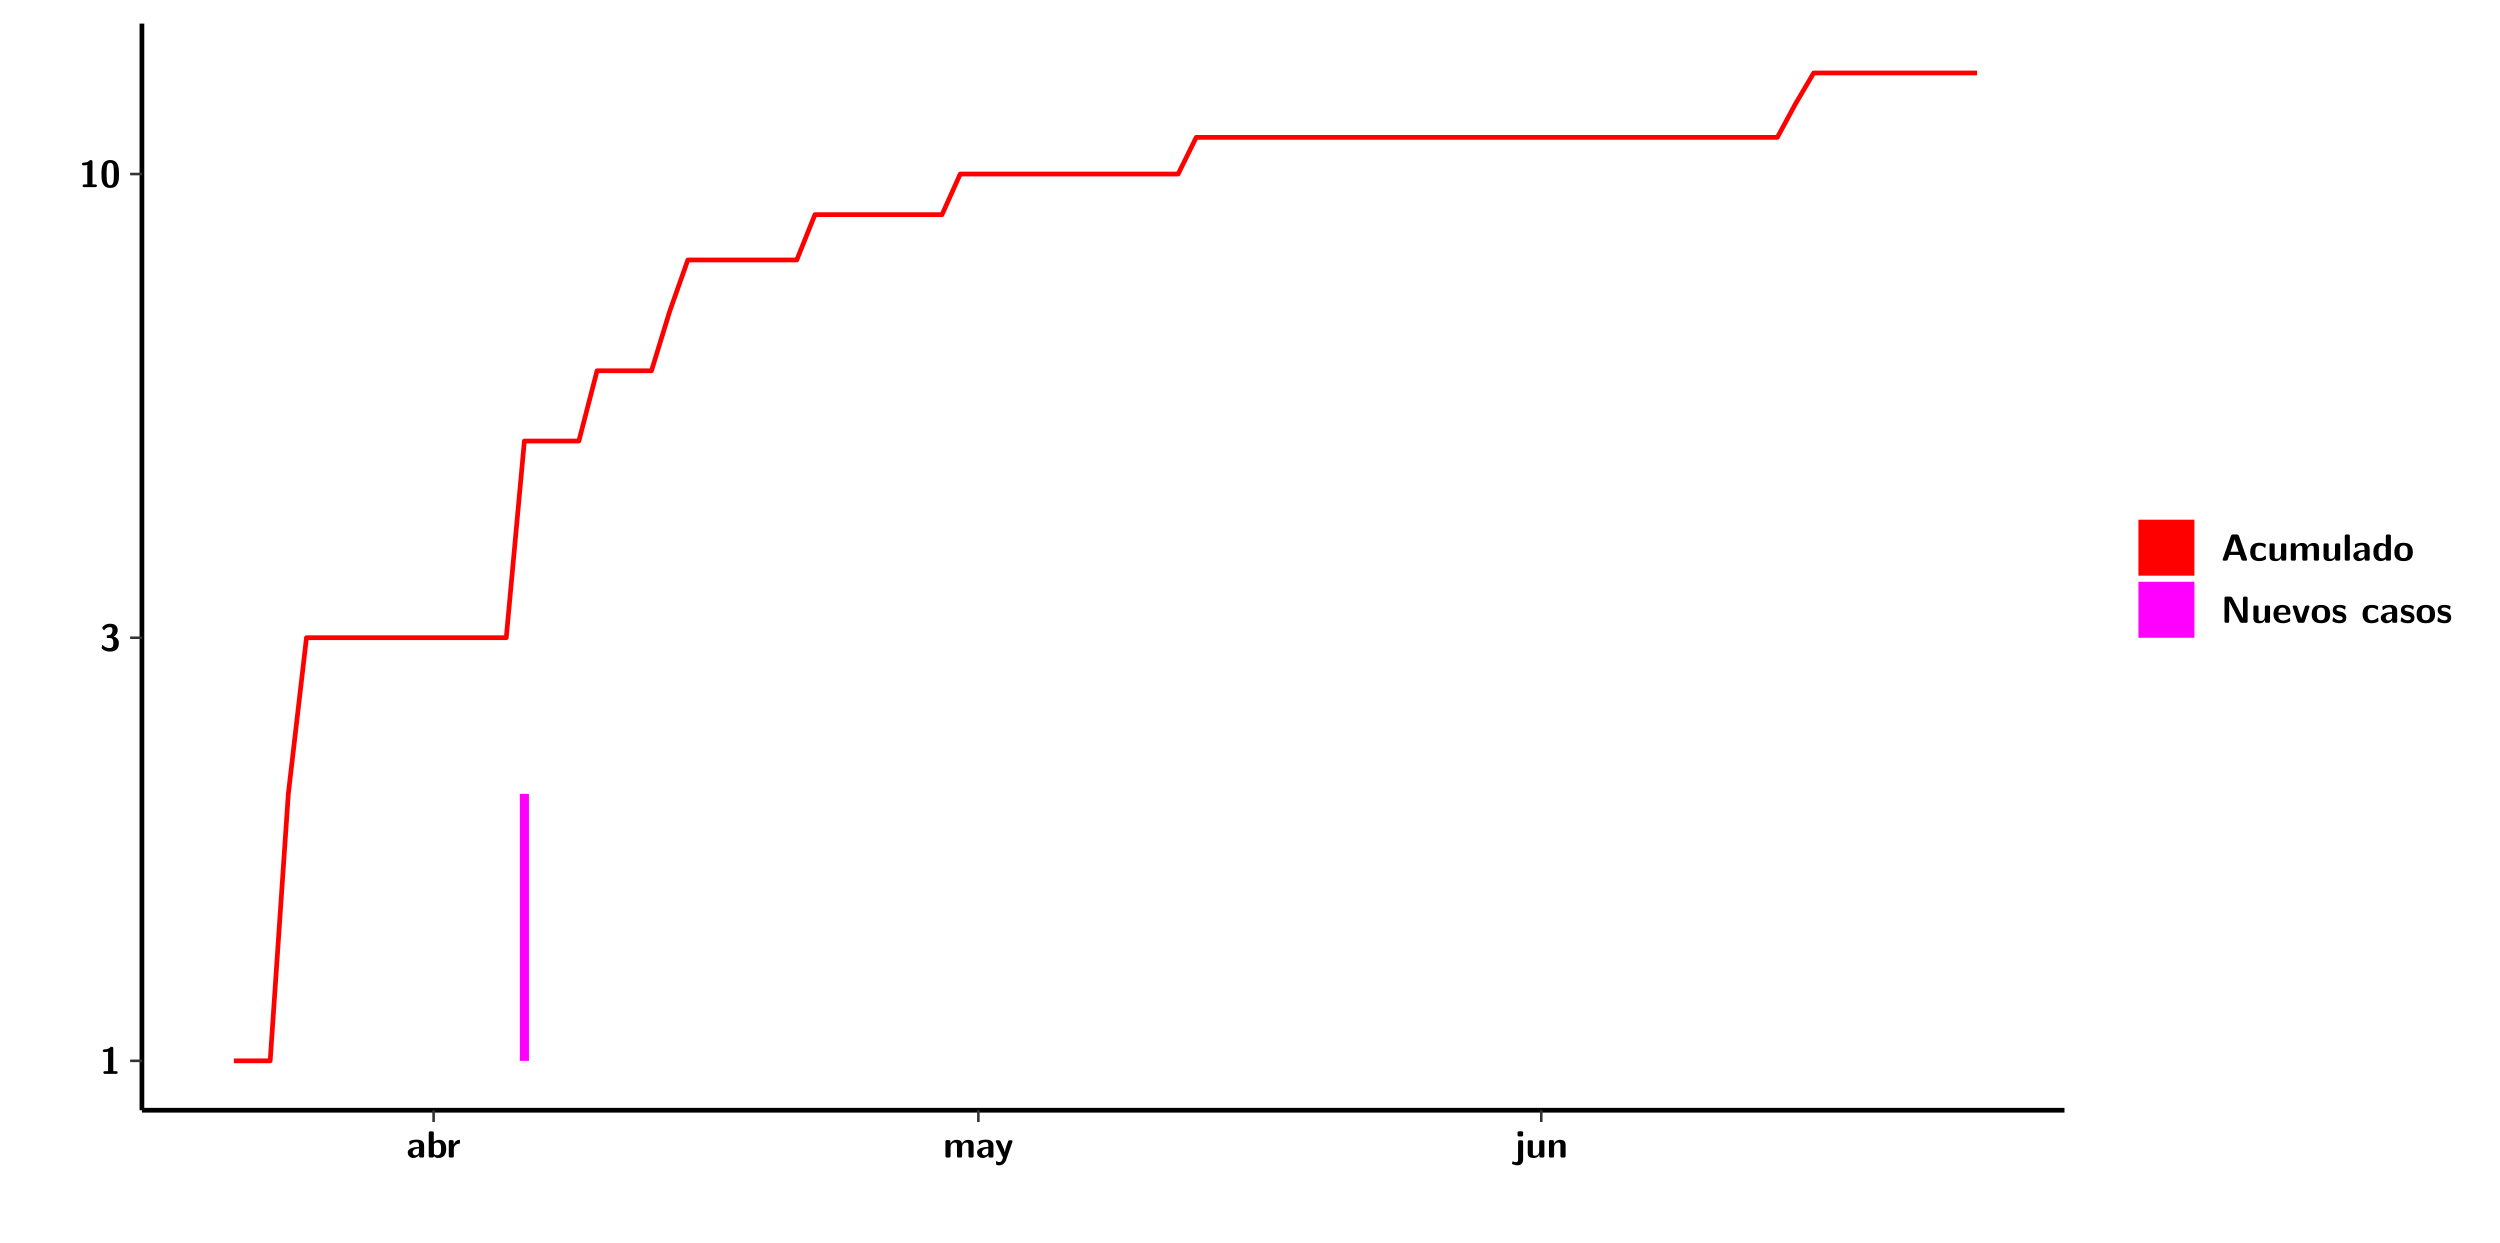
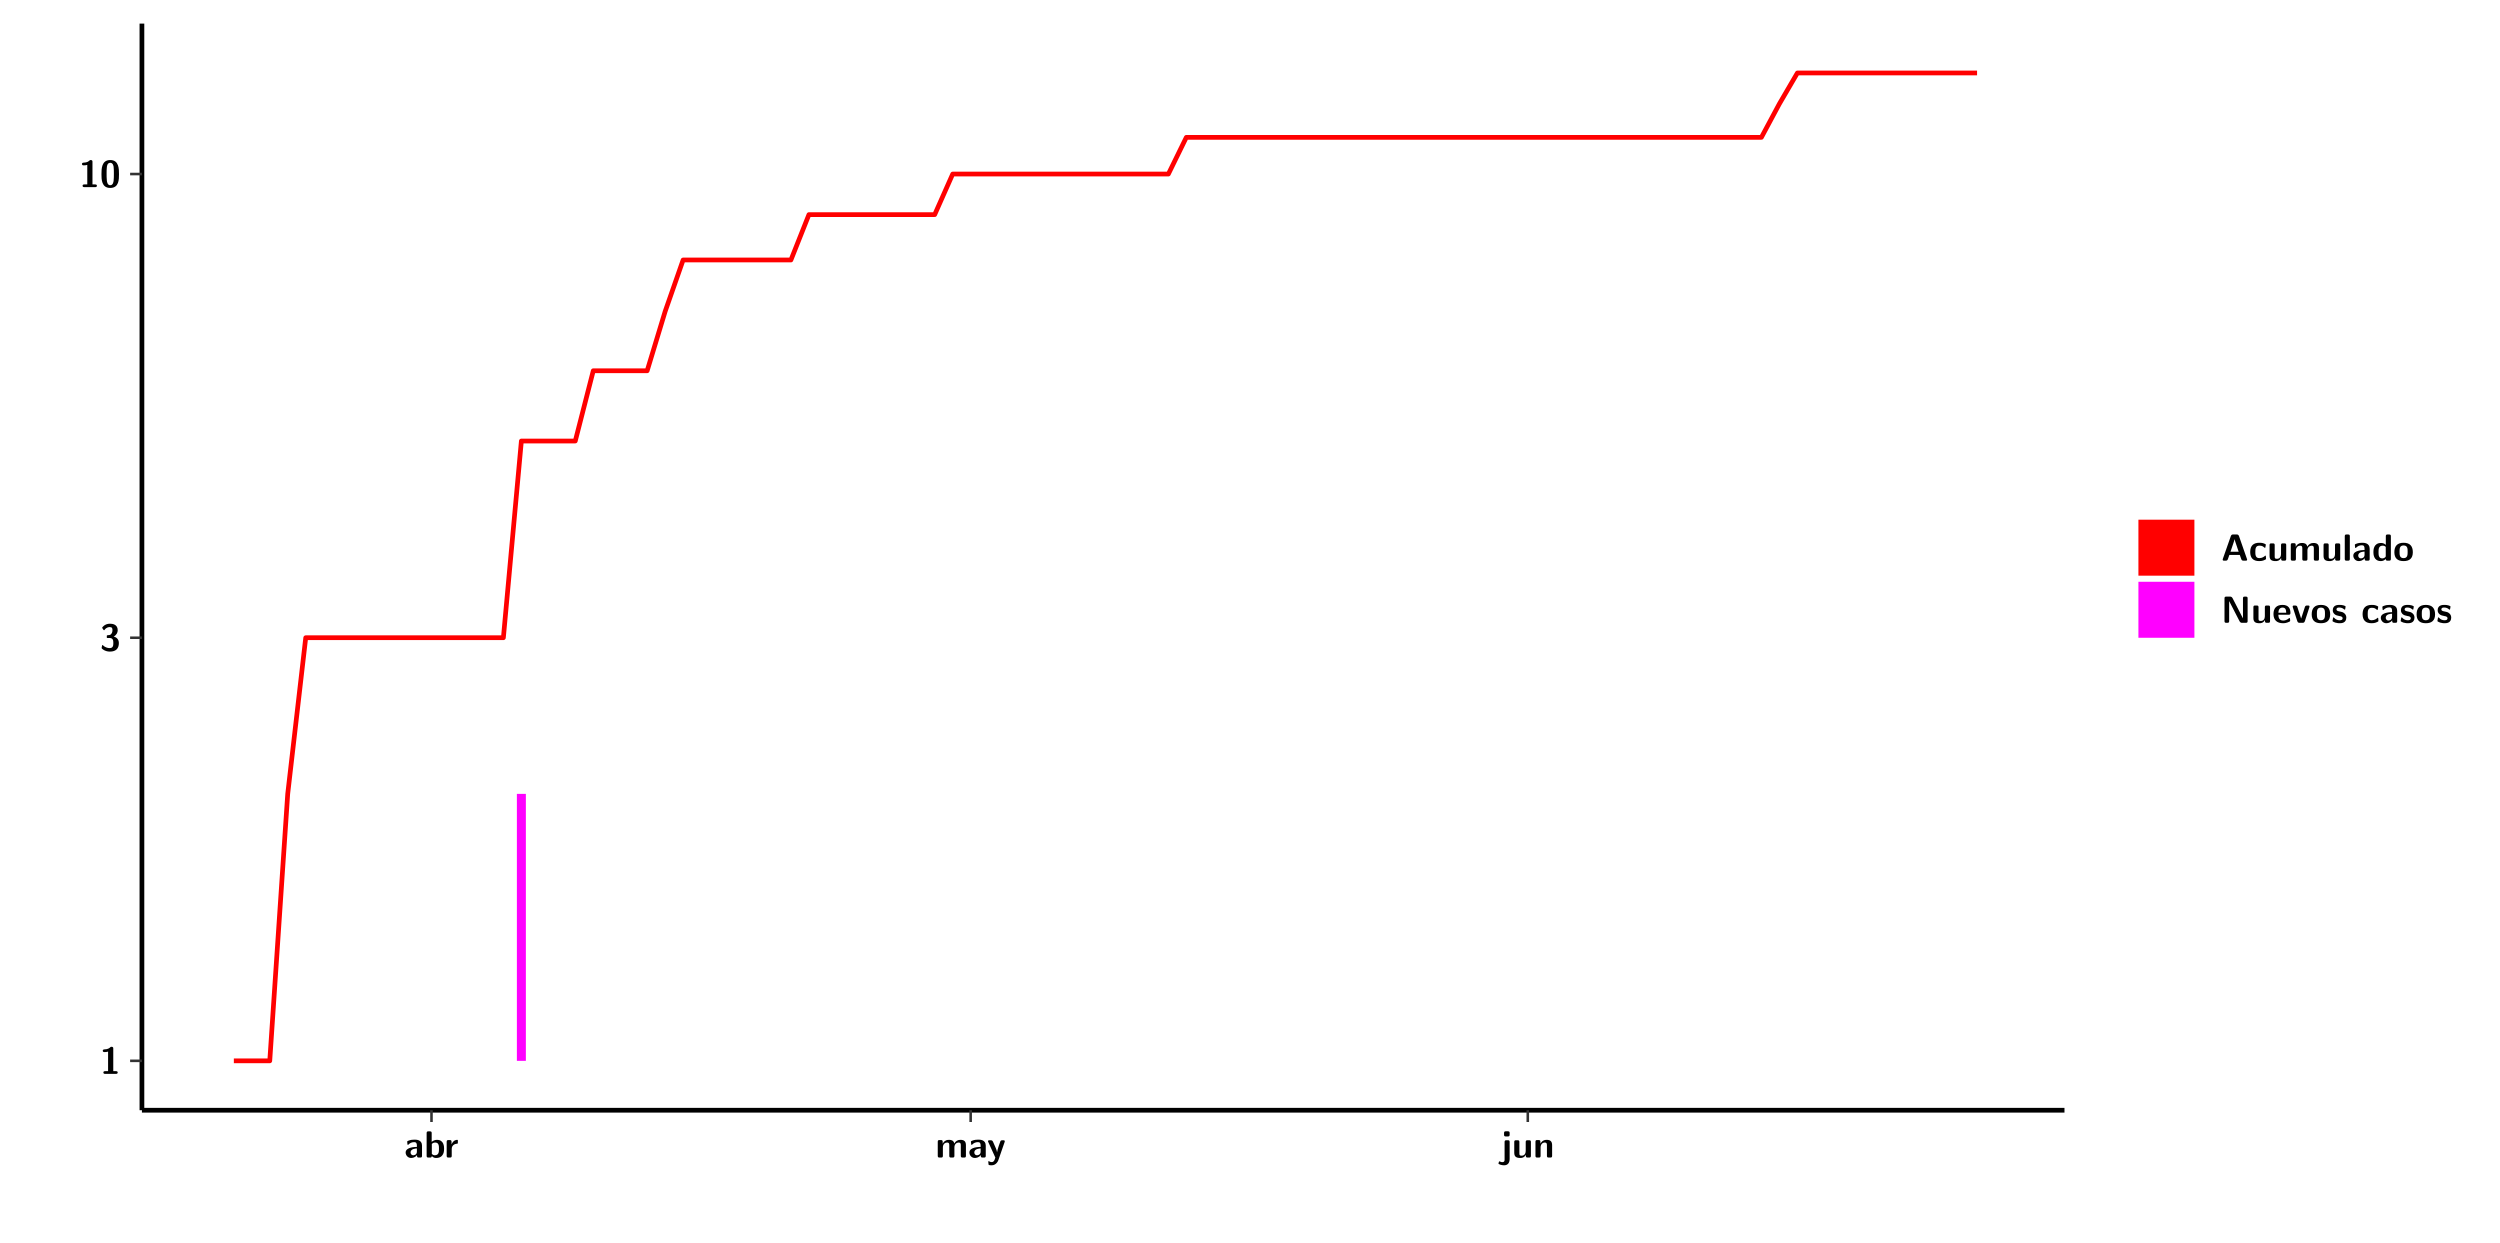
<svg xmlns="http://www.w3.org/2000/svg" xmlns:xlink="http://www.w3.org/1999/xlink" width="579.653pt" height="288pt" viewBox="0 0 579.653 288" version="1.1">
  <defs>
    <g>
      <symbol overflow="visible" id="glyph0-0">
        <path style="stroke:none;" d="" />
      </symbol>
      <symbol overflow="visible" id="glyph0-1">
        <path style="stroke:none;" d="M 3.109 -5.859 C 3.109 -6.016 3.109 -6.281 2.719 -6.281 C 2.547 -6.281 2.516 -6.266 2.406 -6.156 C 2.25 -6.016 1.922 -5.688 1.047 -5.672 C 0.891 -5.672 0.672 -5.609 0.672 -5.359 C 0.672 -5.047 0.969 -5.047 1.094 -5.047 C 1.344 -5.047 1.656 -5.078 1.906 -5.156 L 1.906 -0.625 L 1.234 -0.625 C 1.109 -0.625 0.812 -0.625 0.812 -0.312 C 0.812 0 1.109 0 1.234 0 L 3.719 0 C 3.828 0 4.141 0 4.141 -0.312 C 4.141 -0.625 3.828 -0.625 3.719 -0.625 L 3.109 -0.625 Z M 3.109 -5.859 " />
      </symbol>
      <symbol overflow="visible" id="glyph0-2">
        <path style="stroke:none;" d="M 0.844 -4.859 C 0.906 -4.766 0.953 -4.766 0.969 -4.766 C 1.031 -4.766 1.047 -4.797 1.094 -4.859 C 1.547 -5.5 2.172 -5.5 2.281 -5.5 C 2.844 -5.5 2.922 -5.203 2.922 -4.781 C 2.922 -4.656 2.922 -4.234 2.641 -3.906 C 2.438 -3.656 2.219 -3.641 1.953 -3.625 C 1.859 -3.609 1.688 -3.609 1.672 -3.578 C 1.609 -3.562 1.609 -3.5 1.609 -3.359 L 1.609 -3.203 C 1.609 -2.984 1.609 -2.969 1.844 -2.969 L 2.219 -2.969 C 3.031 -2.969 3.125 -2.469 3.125 -1.797 C 3.125 -1.203 3.062 -0.625 2.266 -0.625 C 1.984 -0.625 1.328 -0.688 0.75 -1.25 C 0.672 -1.328 0.656 -1.328 0.625 -1.328 C 0.531 -1.328 0.516 -1.25 0.516 -1.234 C 0.516 -1.234 0.406 -0.672 0.406 -0.625 C 0.406 -0.516 1.156 0.188 2.312 0.188 C 3.812 0.188 4.406 -0.609 4.406 -1.781 C 4.406 -2.562 3.984 -3.109 3.203 -3.297 C 3.906 -3.688 4.141 -4.266 4.141 -4.766 C 4.141 -6.156 2.891 -6.281 2.328 -6.281 C 1.125 -6.281 0.531 -5.422 0.531 -5.344 C 0.531 -5.297 0.594 -5.219 0.594 -5.219 Z M 0.844 -4.859 " />
      </symbol>
      <symbol overflow="visible" id="glyph0-3">
        <path style="stroke:none;" d="M 4.438 -3 C 4.438 -4.203 4.438 -6.281 2.406 -6.281 C 0.375 -6.281 0.375 -4.219 0.375 -3 C 0.375 -1.812 0.375 0.188 2.406 0.188 C 4.438 0.188 4.438 -1.781 4.438 -3 Z M 2.406 -0.438 C 1.75 -0.438 1.656 -1.25 1.625 -1.484 C 1.562 -1.953 1.562 -2.766 1.562 -3.125 C 1.562 -3.641 1.562 -4.203 1.625 -4.641 C 1.641 -4.875 1.734 -5.641 2.406 -5.641 C 3.047 -5.641 3.156 -4.906 3.188 -4.734 C 3.25 -4.281 3.25 -3.594 3.25 -3.125 C 3.25 -2.625 3.25 -1.953 3.188 -1.469 C 3.156 -1.234 3.062 -0.438 2.406 -0.438 Z M 2.406 -0.438 " />
      </symbol>
      <symbol overflow="visible" id="glyph0-4">
        <path style="stroke:none;" d="M 4.062 -2.766 C 4.062 -4.156 2.734 -4.156 2.297 -4.156 C 1.891 -4.156 1.453 -4.125 0.859 -3.891 C 0.672 -3.797 0.625 -3.781 0.625 -3.688 C 0.625 -3.625 0.688 -3.109 0.688 -3.047 C 0.703 -2.984 0.75 -2.938 0.812 -2.938 C 0.844 -2.938 0.875 -2.969 0.906 -3 C 1.281 -3.391 1.719 -3.578 2.266 -3.578 C 2.734 -3.578 2.875 -3.297 2.875 -2.781 L 2.875 -2.469 C 2.562 -2.469 0.266 -2.453 0.266 -1.172 C 0.266 -0.547 0.766 0.094 1.531 0.094 C 1.828 0.094 2.484 0.016 2.906 -0.594 L 2.906 -0.422 C 2.906 -0.141 2.969 0 3.328 0 L 3.641 0 C 3.984 0 4.062 -0.109 4.062 -0.422 Z M 2.875 -1.344 C 2.875 -0.531 2.047 -0.531 2.016 -0.531 C 1.641 -0.531 1.406 -0.844 1.406 -1.188 C 1.406 -2.047 2.625 -2.109 2.875 -2.109 Z M 2.875 -1.344 " />
      </symbol>
      <symbol overflow="visible" id="glyph0-5">
        <path style="stroke:none;" d="M 1.703 -5.656 C 1.703 -5.938 1.641 -6.078 1.281 -6.078 L 0.953 -6.078 C 0.641 -6.078 0.531 -5.984 0.531 -5.656 L 0.531 -0.422 C 0.531 -0.109 0.625 0 0.953 0 L 1.312 0 C 1.453 0 1.719 0 1.734 -0.344 C 2.125 0.094 2.578 0.094 2.719 0.094 C 4.578 0.094 4.578 -1.594 4.578 -2.031 C 4.578 -2.453 4.578 -4.109 2.938 -4.109 C 2.219 -4.109 1.781 -3.703 1.703 -3.625 Z M 1.734 -3.172 C 1.844 -3.281 2.109 -3.484 2.5 -3.484 C 3.391 -3.484 3.391 -2.672 3.391 -2.016 C 3.391 -1.375 3.391 -0.531 2.406 -0.531 C 2.047 -0.531 1.828 -0.75 1.734 -0.875 Z M 1.734 -3.172 " />
      </symbol>
      <symbol overflow="visible" id="glyph0-6">
        <path style="stroke:none;" d="M 1.703 -2.016 C 1.703 -2.844 2.391 -3.188 2.938 -3.219 C 3.109 -3.234 3.125 -3.234 3.125 -3.469 L 3.125 -3.875 C 3.125 -4.047 3.125 -4.109 2.969 -4.109 C 2.719 -4.109 2.078 -4.031 1.672 -3.078 L 1.656 -3.078 L 1.656 -3.641 C 1.656 -3.922 1.594 -4.062 1.234 -4.062 L 0.953 -4.062 C 0.641 -4.062 0.531 -3.969 0.531 -3.641 L 0.531 -0.422 C 0.531 -0.109 0.625 0 0.953 0 L 1.281 0 C 1.609 0 1.703 -0.109 1.703 -0.422 Z M 1.703 -2.016 " />
      </symbol>
      <symbol overflow="visible" id="glyph0-7">
        <path style="stroke:none;" d="M 7.062 -2.844 C 7.062 -3.75 6.672 -4.109 5.781 -4.109 C 5.156 -4.109 4.688 -3.828 4.359 -3.25 C 4.219 -4.078 3.484 -4.109 3.109 -4.109 C 2.938 -4.109 2.578 -4.109 2.188 -3.828 C 1.906 -3.625 1.734 -3.344 1.672 -3.203 L 1.672 -3.641 C 1.672 -3.922 1.609 -4.062 1.25 -4.062 L 0.953 -4.062 C 0.625 -4.062 0.531 -3.969 0.531 -3.641 L 0.531 -0.422 C 0.531 -0.109 0.625 0 0.953 0 L 1.297 0 C 1.625 0 1.719 -0.109 1.719 -0.422 L 1.719 -2.359 C 1.719 -3.141 2.25 -3.484 2.688 -3.484 C 3.109 -3.484 3.203 -3.297 3.203 -2.828 L 3.203 -0.422 C 3.203 -0.109 3.297 0 3.625 0 L 3.969 0 C 4.297 0 4.391 -0.109 4.391 -0.422 L 4.391 -2.359 C 4.391 -3.141 4.922 -3.484 5.359 -3.484 C 5.781 -3.484 5.875 -3.297 5.875 -2.828 L 5.875 -0.422 C 5.875 -0.109 5.969 0 6.297 0 L 6.641 0 C 6.984 0 7.062 -0.109 7.062 -0.422 Z M 7.062 -2.844 " />
      </symbol>
      <symbol overflow="visible" id="glyph0-8">
        <path style="stroke:none;" d="M 4.109 -3.609 C 4.141 -3.719 4.141 -3.734 4.141 -3.781 C 4.141 -4.016 3.906 -4.016 3.797 -4.016 L 3.609 -4.016 C 3.469 -4.016 3.266 -4.016 3.141 -3.812 C 3.109 -3.766 2.406 -1.828 2.359 -1.25 L 2.344 -1.25 C 2.312 -1.672 1.953 -2.484 1.562 -3.328 C 1.328 -3.891 1.266 -4.016 0.828 -4.016 L 0.594 -4.016 C 0.469 -4.016 0.25 -4.016 0.25 -3.781 C 0.25 -3.75 0.281 -3.688 0.297 -3.641 L 1.953 0 C 1.891 0.188 1.859 0.281 1.828 0.375 C 1.734 0.656 1.578 1.047 1.109 1.047 C 0.812 1.047 0.609 0.922 0.516 0.875 C 0.469 0.844 0.453 0.828 0.422 0.828 C 0.391 0.828 0.312 0.859 0.312 0.969 C 0.312 1.031 0.375 1.641 0.391 1.672 C 0.469 1.781 0.953 1.797 1.094 1.797 C 2.172 1.797 2.609 0.766 2.672 0.547 Z M 4.109 -3.609 " />
      </symbol>
      <symbol overflow="visible" id="glyph0-9">
        <path style="stroke:none;" d="M 1.969 -5.672 C 1.969 -5.953 1.906 -6.094 1.547 -6.094 L 1.094 -6.094 C 0.766 -6.094 0.672 -5.984 0.672 -5.672 L 0.672 -5.312 C 0.672 -5.031 0.734 -4.891 1.094 -4.891 L 1.547 -4.891 C 1.875 -4.891 1.969 -5 1.969 -5.312 Z M 0.797 0.484 C 0.797 0.703 0.797 1.062 0.25 1.062 C 0.156 1.062 -0.094 1.031 -0.266 0.922 C -0.359 0.875 -0.375 0.875 -0.406 0.875 C -0.484 0.875 -0.5 0.922 -0.547 1.094 C -0.609 1.281 -0.625 1.359 -0.625 1.391 C -0.625 1.547 0.109 1.797 0.656 1.797 C 1.625 1.797 1.969 1.141 1.969 0.281 L 1.969 -3.594 C 1.969 -3.875 1.906 -4.016 1.547 -4.016 L 1.219 -4.016 C 0.891 -4.016 0.797 -3.906 0.797 -3.594 Z M 0.797 0.484 " />
      </symbol>
      <symbol overflow="visible" id="glyph0-10">
        <path style="stroke:none;" d="M 4.391 -3.594 C 4.391 -3.875 4.328 -4.016 3.969 -4.016 L 3.609 -4.016 C 3.281 -4.016 3.188 -3.906 3.188 -3.594 L 3.188 -1.516 C 3.188 -0.938 2.891 -0.438 2.266 -0.438 C 1.766 -0.438 1.719 -0.562 1.719 -1.031 L 1.719 -3.594 C 1.719 -3.875 1.656 -4.016 1.297 -4.016 L 0.953 -4.016 C 0.625 -4.016 0.531 -3.922 0.531 -3.594 L 0.531 -1.109 C 0.531 -0.172 1.031 0.094 1.953 0.094 C 2.188 0.094 2.812 0.094 3.219 -0.656 L 3.219 -0.422 C 3.219 -0.141 3.281 0 3.641 0 L 3.969 0 C 4.297 0 4.391 -0.109 4.391 -0.422 Z M 4.391 -3.594 " />
      </symbol>
      <symbol overflow="visible" id="glyph0-11">
        <path style="stroke:none;" d="M 4.391 -2.844 C 4.391 -3.75 4 -4.109 3.109 -4.109 C 2.188 -4.109 1.781 -3.438 1.672 -3.203 L 1.672 -3.641 C 1.672 -3.922 1.609 -4.062 1.25 -4.062 L 0.953 -4.062 C 0.625 -4.062 0.531 -3.969 0.531 -3.641 L 0.531 -0.422 C 0.531 -0.109 0.625 0 0.953 0 L 1.297 0 C 1.625 0 1.719 -0.109 1.719 -0.422 L 1.719 -2.359 C 1.719 -3.125 2.219 -3.484 2.688 -3.484 C 3.109 -3.484 3.188 -3.281 3.188 -2.828 L 3.188 -0.422 C 3.188 -0.141 3.25 0 3.609 0 L 3.969 0 C 4.297 0 4.391 -0.109 4.391 -0.422 Z M 4.391 -2.844 " />
      </symbol>
      <symbol overflow="visible" id="glyph0-12">
        <path style="stroke:none;" d="M 4.156 -5.703 C 4.031 -6.078 3.766 -6.078 3.594 -6.078 L 2.828 -6.078 C 2.641 -6.078 2.391 -6.078 2.266 -5.703 L 0.406 -0.406 C 0.375 -0.297 0.375 -0.281 0.375 -0.234 C 0.375 0 0.594 0 0.703 0 L 1.031 0 C 1.188 0 1.453 0 1.578 -0.344 L 1.922 -1.328 L 4.344 -1.328 L 4.641 -0.484 C 4.75 -0.172 4.812 0 5.234 0 L 5.703 0 C 5.828 0 6.047 0 6.047 -0.234 C 6.047 -0.281 6.047 -0.297 6 -0.406 Z M 2.812 -3.938 C 2.938 -4.328 3.062 -4.656 3.125 -4.969 L 3.141 -4.969 C 3.188 -4.766 3.188 -4.75 3.25 -4.547 L 4.078 -2.078 L 2.188 -2.078 Z M 2.812 -3.938 " />
      </symbol>
      <symbol overflow="visible" id="glyph0-13">
        <path style="stroke:none;" d="M 4 -0.438 C 4 -0.531 3.969 -0.938 3.953 -1.047 C 3.953 -1.078 3.938 -1.172 3.844 -1.172 C 3.812 -1.172 3.797 -1.172 3.703 -1.078 C 3.562 -0.953 3.141 -0.594 2.422 -0.594 C 1.516 -0.594 1.516 -1.469 1.516 -2.031 C 1.516 -2.75 1.562 -3.484 2.453 -3.484 C 3.031 -3.484 3.266 -3.344 3.578 -3.078 C 3.688 -2.984 3.703 -2.984 3.734 -2.984 C 3.828 -2.984 3.844 -3.062 3.844 -3.094 C 3.859 -3.172 3.953 -3.656 3.953 -3.703 C 3.953 -3.781 3.891 -3.812 3.75 -3.891 C 3.328 -4.078 3.062 -4.156 2.453 -4.156 C 1.141 -4.156 0.328 -3.547 0.328 -2.016 C 0.328 -0.562 1.078 0.094 2.406 0.094 C 2.641 0.094 3.172 0.094 3.75 -0.203 C 4 -0.344 4 -0.344 4 -0.438 Z M 4 -0.438 " />
      </symbol>
      <symbol overflow="visible" id="glyph0-14">
        <path style="stroke:none;" d="M 1.703 -5.656 C 1.703 -5.938 1.641 -6.078 1.281 -6.078 L 0.953 -6.078 C 0.641 -6.078 0.531 -5.984 0.531 -5.656 L 0.531 -0.422 C 0.531 -0.109 0.625 0 0.953 0 L 1.281 0 C 1.609 0 1.703 -0.109 1.703 -0.422 Z M 1.703 -5.656 " />
      </symbol>
      <symbol overflow="visible" id="glyph0-15">
        <path style="stroke:none;" d="M 4.375 -5.656 C 4.375 -5.938 4.312 -6.078 3.953 -6.078 L 3.625 -6.078 C 3.297 -6.078 3.203 -5.969 3.203 -5.656 L 3.203 -3.672 C 2.812 -4.047 2.375 -4.109 2.109 -4.109 C 0.328 -4.109 0.328 -2.422 0.328 -2 C 0.328 -1.594 0.328 0.094 2.062 0.094 C 2.422 0.094 2.812 -0.016 3.188 -0.406 C 3.188 -0.094 3.297 0 3.609 0 L 3.953 0 C 4.281 0 4.375 -0.109 4.375 -0.422 Z M 3.188 -1.094 C 3.188 -0.953 3.188 -0.875 2.922 -0.688 C 2.703 -0.547 2.5 -0.531 2.406 -0.531 C 1.516 -0.531 1.516 -1.344 1.516 -2 C 1.516 -2.656 1.516 -3.484 2.5 -3.484 C 2.75 -3.484 2.984 -3.391 3.188 -3.203 Z M 3.188 -1.094 " />
      </symbol>
      <symbol overflow="visible" id="glyph0-16">
        <path style="stroke:none;" d="M 4.547 -1.969 C 4.547 -3.406 3.844 -4.156 2.406 -4.156 C 0.953 -4.156 0.266 -3.391 0.266 -1.969 C 0.266 -0.547 1.031 0.094 2.406 0.094 C 3.781 0.094 4.547 -0.531 4.547 -1.969 Z M 2.406 -0.594 C 1.469 -0.594 1.469 -1.375 1.469 -2.078 C 1.469 -2.75 1.469 -3.531 2.406 -3.531 C 3.344 -3.531 3.344 -2.766 3.344 -2.078 C 3.344 -1.391 3.344 -0.594 2.406 -0.594 Z M 2.406 -0.594 " />
      </symbol>
      <symbol overflow="visible" id="glyph0-17">
        <path style="stroke:none;" d="M 2.656 -5.734 C 2.469 -6.078 2.203 -6.078 2.031 -6.078 L 1.219 -6.078 C 0.906 -6.078 0.797 -5.984 0.797 -5.656 L 0.797 -0.422 C 0.797 -0.109 0.891 0 1.219 0 L 1.453 0 C 1.781 0 1.875 -0.109 1.875 -0.422 L 1.875 -5.016 L 1.891 -5.016 L 4.297 -0.344 C 4.484 0 4.75 0 4.922 0 L 5.734 0 C 6.062 0 6.156 -0.109 6.156 -0.422 L 6.156 -5.656 C 6.156 -5.938 6.094 -6.078 5.734 -6.078 L 5.5 -6.078 C 5.156 -6.078 5.078 -5.969 5.078 -5.656 L 5.078 -1.062 L 5.062 -1.062 Z M 2.656 -5.734 " />
      </symbol>
      <symbol overflow="visible" id="glyph0-18">
        <path style="stroke:none;" d="M 3.781 -1.875 C 3.984 -1.875 4.203 -1.891 4.203 -2.281 C 4.203 -3.406 3.672 -4.156 2.359 -4.156 C 0.969 -4.156 0.266 -3.375 0.266 -2.047 C 0.266 -0.609 1.109 0.094 2.484 0.094 C 2.812 0.094 3.312 0.047 3.891 -0.234 C 4.078 -0.328 4.141 -0.359 4.141 -0.469 C 4.141 -0.531 4.125 -0.781 4.109 -0.844 C 4.078 -1.125 4.062 -1.125 3.984 -1.125 C 3.953 -1.125 3.938 -1.125 3.844 -1.047 C 3.328 -0.594 2.797 -0.531 2.516 -0.531 C 1.531 -0.531 1.422 -1.312 1.391 -1.875 Z M 1.406 -2.344 C 1.422 -2.875 1.609 -3.531 2.359 -3.531 C 3.062 -3.531 3.203 -3.031 3.219 -2.344 Z M 1.406 -2.344 " />
      </symbol>
      <symbol overflow="visible" id="glyph0-19">
        <path style="stroke:none;" d="M 4.109 -3.609 C 4.141 -3.719 4.141 -3.75 4.141 -3.766 C 4.141 -4.016 3.922 -4.016 3.797 -4.016 L 3.609 -4.016 C 3.25 -4.016 3.141 -3.891 3.062 -3.641 L 2.203 -0.984 L 1.328 -3.641 C 1.266 -3.828 1.203 -4.016 0.781 -4.016 L 0.578 -4.016 C 0.453 -4.016 0.234 -4.016 0.234 -3.766 C 0.234 -3.75 0.234 -3.719 0.266 -3.609 L 1.312 -0.375 C 1.438 0 1.703 0 1.859 0 L 2.5 0 C 2.672 0 2.938 0 3.062 -0.375 Z M 4.109 -3.609 " />
      </symbol>
      <symbol overflow="visible" id="glyph0-20">
        <path style="stroke:none;" d="M 3.469 -1.234 C 3.469 -1.734 3.203 -2.031 3.047 -2.172 C 2.703 -2.484 2.391 -2.547 2.031 -2.609 C 1.547 -2.703 1.188 -2.766 1.188 -3.109 C 1.188 -3.469 1.484 -3.547 1.828 -3.547 C 2.406 -3.547 2.719 -3.328 2.953 -3.125 C 3.047 -3.047 3.062 -3.047 3.094 -3.047 C 3.188 -3.047 3.203 -3.125 3.203 -3.156 C 3.219 -3.219 3.312 -3.719 3.312 -3.766 C 3.312 -3.906 2.844 -4.031 2.75 -4.062 C 2.406 -4.156 2.125 -4.156 1.891 -4.156 C 1.5 -4.156 0.328 -4.156 0.328 -2.906 C 0.328 -2.484 0.516 -2.219 0.75 -2 C 1.062 -1.734 1.406 -1.672 1.906 -1.562 C 2.156 -1.531 2.609 -1.453 2.609 -1.062 C 2.609 -0.656 2.266 -0.594 1.922 -0.594 C 1.531 -0.594 1.047 -0.703 0.625 -1.188 C 0.594 -1.234 0.562 -1.266 0.516 -1.266 C 0.422 -1.266 0.406 -1.188 0.391 -1.125 C 0.375 -1.016 0.266 -0.516 0.266 -0.422 C 0.266 -0.266 0.922 -0.062 0.922 -0.047 C 1.406 0.094 1.766 0.094 1.922 0.094 C 2.359 0.094 3.469 0.062 3.469 -1.234 Z M 3.469 -1.234 " />
      </symbol>
    </g>
    <clipPath id="clip1">
      <path d="M 0 0 L 576.008 0 L 576.008 288 L 0 288 Z M 0 0 " />
    </clipPath>
    <clipPath id="clip2">
      <path d="M 32.906 5.477 L 478.672 5.477 L 478.672 257.414 L 32.906 257.414 Z M 32.906 5.477 " />
    </clipPath>
  </defs>
  <g id="surface1">
    <g clip-path="url(#clip1)" clip-rule="nonzero">
      <path style="fill-rule:nonzero;fill:rgb(100%,100%,100%);fill-opacity:1;stroke-width:0.598;stroke-linecap:round;stroke-linejoin:round;stroke:rgb(100%,100%,100%);stroke-opacity:1;stroke-miterlimit:10;" d="M 0 0 L 0 288.004 L 576.008 288.004 L 576.008 0 Z M 0 0 " transform="matrix(1,0,0,-1,0,288)" />
    </g>
    <g clip-path="url(#clip2)" clip-rule="nonzero">
      <path style=" stroke:none;fill-rule:nonzero;fill:rgb(100%,100%,100%);fill-opacity:1;" d="M 32.906 257.414 L 32.906 5.477 L 478.672 5.477 L 478.672 257.414 Z M 32.906 257.414 " />
    </g>
-     <path style=" stroke:none;fill-rule:nonzero;fill:rgb(100%,0%,100%);fill-opacity:1;" d="M 120.539 245.969 L 120.539 184.07 L 122.641 184.07 L 122.641 245.969 Z M 120.539 245.969 " />
-     <path style="fill:none;stroke-width:1.096;stroke-linecap:butt;stroke-linejoin:round;stroke:rgb(100%,0%,0%);stroke-opacity:1;stroke-miterlimit:10;" d="M 54.227 42.031 L 62.645 42.031 L 66.852 103.93 L 71.062 140.137 L 117.383 140.137 L 121.586 185.746 L 134.219 185.746 L 138.434 202.035 L 151.055 202.035 L 155.27 215.793 L 159.484 227.719 L 184.738 227.719 L 188.953 238.238 L 218.422 238.238 L 222.637 247.645 L 273.16 247.645 L 277.363 256.152 L 412.102 256.152 L 416.305 263.922 L 420.52 271.078 L 458.406 271.078 " transform="matrix(1,0,0,-1,0,288)" />
+     <path style=" stroke:none;fill-rule:nonzero;fill:rgb(100%,0%,100%);fill-opacity:1;" d="M 119.844 245.969 L 119.844 184.07 L 121.926 184.07 L 121.926 245.969 Z M 119.844 245.969 " />
+     <path style="fill:none;stroke-width:1.096;stroke-linecap:butt;stroke-linejoin:round;stroke:rgb(100%,0%,0%);stroke-opacity:1;stroke-miterlimit:10;" d="M 54.219 42.031 L 62.547 42.031 L 66.711 103.93 L 70.887 140.137 L 116.715 140.137 L 120.887 185.746 L 133.383 185.746 L 137.555 202.035 L 150.051 202.035 L 154.223 215.793 L 158.387 227.719 L 183.383 227.719 L 187.559 238.238 L 216.719 238.238 L 220.895 247.645 L 270.898 247.645 L 275.062 256.152 L 408.402 256.152 L 412.566 263.922 L 416.742 271.078 L 458.406 271.078 " transform="matrix(1,0,0,-1,0,288)" />
    <path style="fill:none;stroke-width:1.096;stroke-linecap:butt;stroke-linejoin:round;stroke:rgb(0%,0%,0%);stroke-opacity:1;stroke-miterlimit:10;" d="M 32.906 30.586 L 32.906 282.523 " transform="matrix(1,0,0,-1,0,288)" />
    <g style="fill:rgb(0%,0%,0%);fill-opacity:1;">
      <use xlink:href="#glyph0-1" x="23.153" y="248.986" />
    </g>
    <g style="fill:rgb(0%,0%,0%);fill-opacity:1;">
      <use xlink:href="#glyph0-2" x="23.153" y="150.894" />
    </g>
    <g style="fill:rgb(0%,0%,0%);fill-opacity:1;">
      <use xlink:href="#glyph0-1" x="18.331" y="43.387" />
      <use xlink:href="#glyph0-3" x="23.153" y="43.387" />
    </g>
    <path style="fill:none;stroke-width:0.598;stroke-linecap:butt;stroke-linejoin:round;stroke:rgb(20%,20%,20%);stroke-opacity:1;stroke-miterlimit:10;" d="M 30.168 42.031 L 32.906 42.031 " transform="matrix(1,0,0,-1,0,288)" />
    <path style="fill:none;stroke-width:0.598;stroke-linecap:butt;stroke-linejoin:round;stroke:rgb(20%,20%,20%);stroke-opacity:1;stroke-miterlimit:10;" d="M 30.168 140.137 L 32.906 140.137 " transform="matrix(1,0,0,-1,0,288)" />
    <path style="fill:none;stroke-width:0.598;stroke-linecap:butt;stroke-linejoin:round;stroke:rgb(20%,20%,20%);stroke-opacity:1;stroke-miterlimit:10;" d="M 30.168 247.645 L 32.906 247.645 " transform="matrix(1,0,0,-1,0,288)" />
    <path style="fill:none;stroke-width:1.096;stroke-linecap:butt;stroke-linejoin:round;stroke:rgb(0%,0%,0%);stroke-opacity:1;stroke-miterlimit:10;" d="M 32.906 30.586 L 478.672 30.586 " transform="matrix(1,0,0,-1,0,288)" />
-     <path style="fill:none;stroke-width:0.598;stroke-linecap:butt;stroke-linejoin:round;stroke:rgb(20%,20%,20%);stroke-opacity:1;stroke-miterlimit:10;" d="M 100.535 27.848 L 100.535 30.586 " transform="matrix(1,0,0,-1,0,288)" />
-     <path style="fill:none;stroke-width:0.598;stroke-linecap:butt;stroke-linejoin:round;stroke:rgb(20%,20%,20%);stroke-opacity:1;stroke-miterlimit:10;" d="M 226.844 27.848 L 226.844 30.586 " transform="matrix(1,0,0,-1,0,288)" />
-     <path style="fill:none;stroke-width:0.598;stroke-linecap:butt;stroke-linejoin:round;stroke:rgb(20%,20%,20%);stroke-opacity:1;stroke-miterlimit:10;" d="M 357.363 27.848 L 357.363 30.586 " transform="matrix(1,0,0,-1,0,288)" />
+     <path style="fill:none;stroke-width:0.598;stroke-linecap:butt;stroke-linejoin:round;stroke:rgb(20%,20%,20%);stroke-opacity:1;stroke-miterlimit:10;" d="M 100.047 27.848 L 100.047 30.586 " transform="matrix(1,0,0,-1,0,288)" />
+     <path style="fill:none;stroke-width:0.598;stroke-linecap:butt;stroke-linejoin:round;stroke:rgb(20%,20%,20%);stroke-opacity:1;stroke-miterlimit:10;" d="M 225.059 27.848 L 225.059 30.586 " transform="matrix(1,0,0,-1,0,288)" />
+     <path style="fill:none;stroke-width:0.598;stroke-linecap:butt;stroke-linejoin:round;stroke:rgb(20%,20%,20%);stroke-opacity:1;stroke-miterlimit:10;" d="M 354.234 27.848 L 354.234 30.586 " transform="matrix(1,0,0,-1,0,288)" />
    <g style="fill:rgb(0%,0%,0%);fill-opacity:1;">
-       <use xlink:href="#glyph0-4" x="94.274" y="268.394" />
-       <use xlink:href="#glyph0-5" x="98.877" y="268.394" />
+       <use xlink:href="#glyph0-4" x="93.786" y="268.394" />
+       <use xlink:href="#glyph0-5" x="98.389" y="268.394" />
    </g>
    <g style="fill:rgb(0%,0%,0%);fill-opacity:1;">
-       <use xlink:href="#glyph0-6" x="103.524" y="268.394" />
+       <use xlink:href="#glyph0-6" x="103.036" y="268.394" />
    </g>
    <g style="fill:rgb(0%,0%,0%);fill-opacity:1;">
-       <use xlink:href="#glyph0-7" x="218.681" y="268.394" />
-       <use xlink:href="#glyph0-4" x="226.279" y="268.394" />
+       <use xlink:href="#glyph0-7" x="216.898" y="268.394" />
+       <use xlink:href="#glyph0-4" x="224.496" y="268.394" />
    </g>
    <g style="fill:rgb(0%,0%,0%);fill-opacity:1;">
-       <use xlink:href="#glyph0-8" x="230.61" y="268.394" />
+       <use xlink:href="#glyph0-8" x="228.827" y="268.394" />
    </g>
    <g style="fill:rgb(0%,0%,0%);fill-opacity:1;">
-       <use xlink:href="#glyph0-9" x="351.186" y="268.394" />
-       <use xlink:href="#glyph0-10" x="353.694" y="268.394" />
-       <use xlink:href="#glyph0-11" x="358.613" y="268.394" />
+       <use xlink:href="#glyph0-9" x="348.058" y="268.394" />
+       <use xlink:href="#glyph0-10" x="350.566" y="268.394" />
+       <use xlink:href="#glyph0-11" x="355.485" y="268.394" />
    </g>
    <path style=" stroke:none;fill-rule:nonzero;fill:rgb(100%,100%,100%);fill-opacity:1;" d="M 489.629 154.062 L 489.629 108.828 L 570.527 108.828 L 570.527 154.062 Z M 489.629 154.062 " />
    <path style=" stroke:none;fill-rule:nonzero;fill:rgb(100%,0%,0%);fill-opacity:1;" d="M 495.816 133.477 L 495.816 120.496 L 508.797 120.496 L 508.797 133.477 Z M 495.816 133.477 " />
    <path style=" stroke:none;fill-rule:nonzero;fill:rgb(100%,0%,100%);fill-opacity:1;" d="M 495.816 147.875 L 495.816 134.891 L 508.797 134.891 L 508.797 147.875 Z M 495.816 147.875 " />
    <g style="fill:rgb(0%,0%,0%);fill-opacity:1;">
      <use xlink:href="#glyph0-12" x="514.979" y="130.002" />
      <use xlink:href="#glyph0-13" x="521.408" y="130.002" />
      <use xlink:href="#glyph0-10" x="525.694" y="130.002" />
      <use xlink:href="#glyph0-7" x="530.613" y="130.002" />
      <use xlink:href="#glyph0-10" x="538.212" y="130.002" />
      <use xlink:href="#glyph0-14" x="543.131" y="130.002" />
      <use xlink:href="#glyph0-4" x="545.372" y="130.002" />
      <use xlink:href="#glyph0-15" x="549.975" y="130.002" />
      <use xlink:href="#glyph0-16" x="554.894" y="130.002" />
    </g>
    <g style="fill:rgb(0%,0%,0%);fill-opacity:1;">
      <use xlink:href="#glyph0-17" x="514.979" y="144.408" />
      <use xlink:href="#glyph0-10" x="521.944" y="144.408" />
      <use xlink:href="#glyph0-18" x="526.864" y="144.408" />
      <use xlink:href="#glyph0-19" x="531.345" y="144.408" />
      <use xlink:href="#glyph0-16" x="535.728" y="144.408" />
      <use xlink:href="#glyph0-20" x="540.55" y="144.408" />
    </g>
    <g style="fill:rgb(0%,0%,0%);fill-opacity:1;">
      <use xlink:href="#glyph0-13" x="547.465" y="144.408" />
      <use xlink:href="#glyph0-4" x="551.751" y="144.408" />
      <use xlink:href="#glyph0-20" x="556.354" y="144.408" />
      <use xlink:href="#glyph0-16" x="560.051" y="144.408" />
      <use xlink:href="#glyph0-20" x="564.872" y="144.408" />
    </g>
  </g>
</svg>
